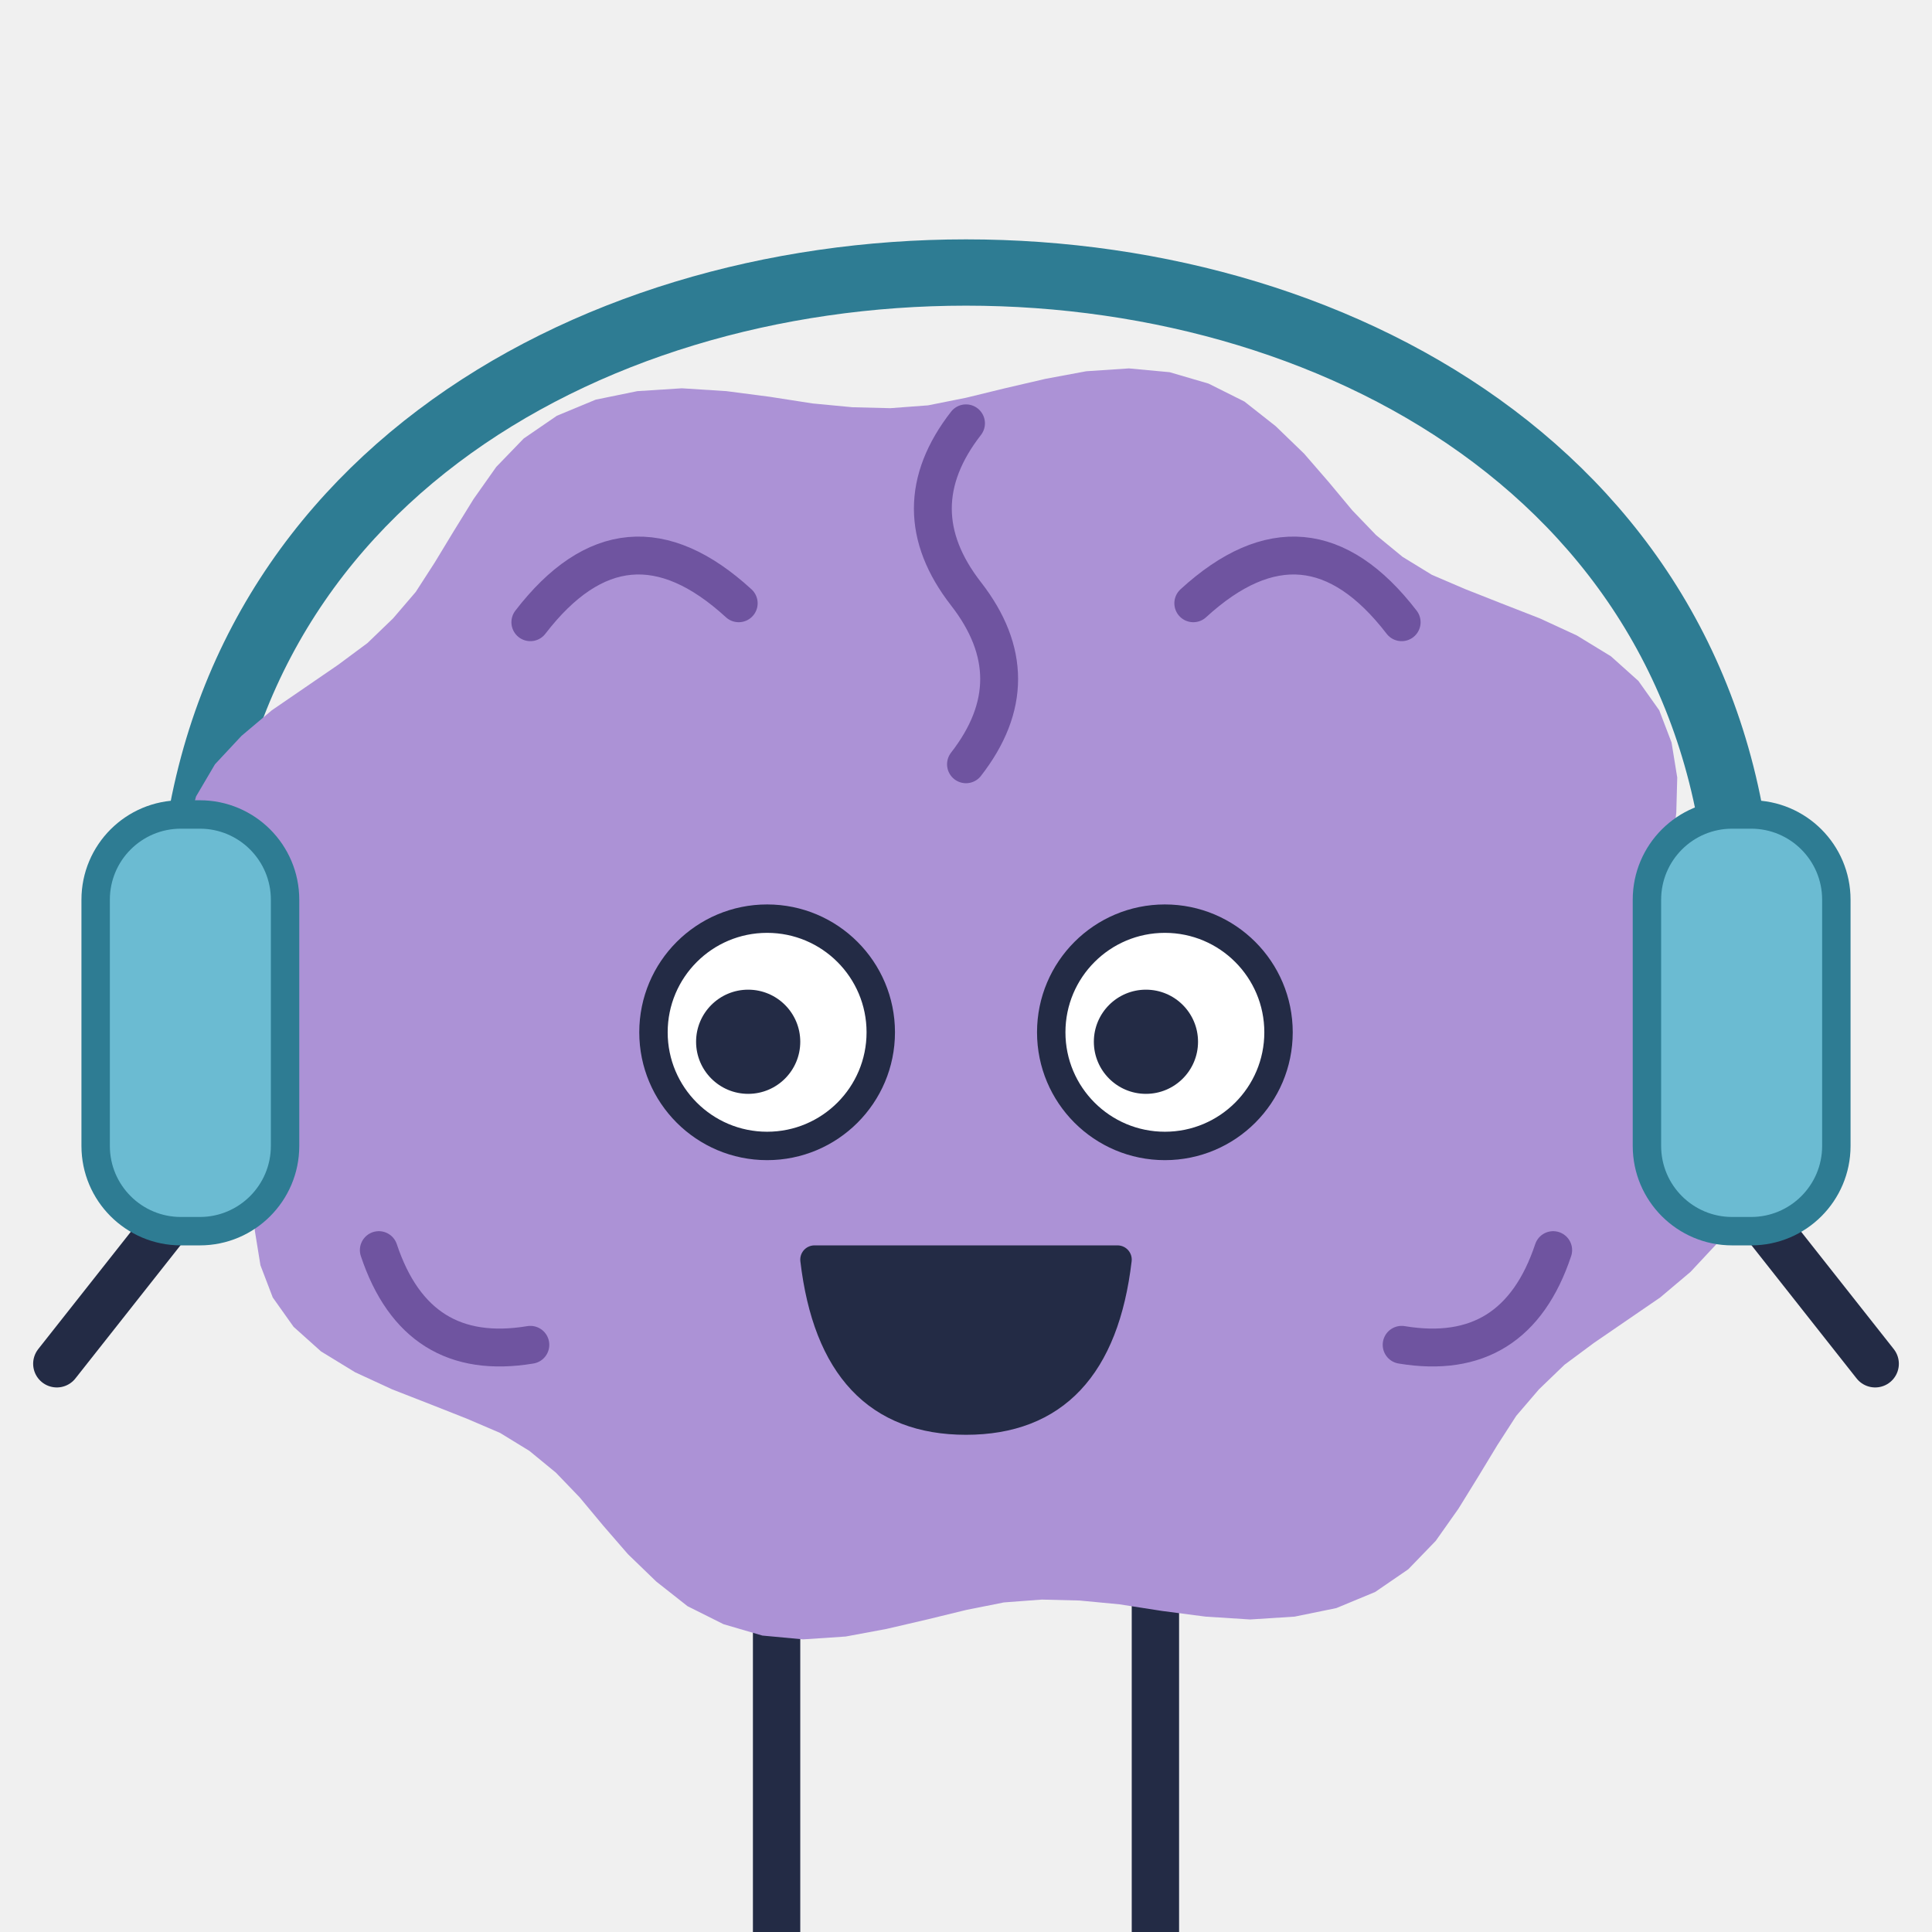
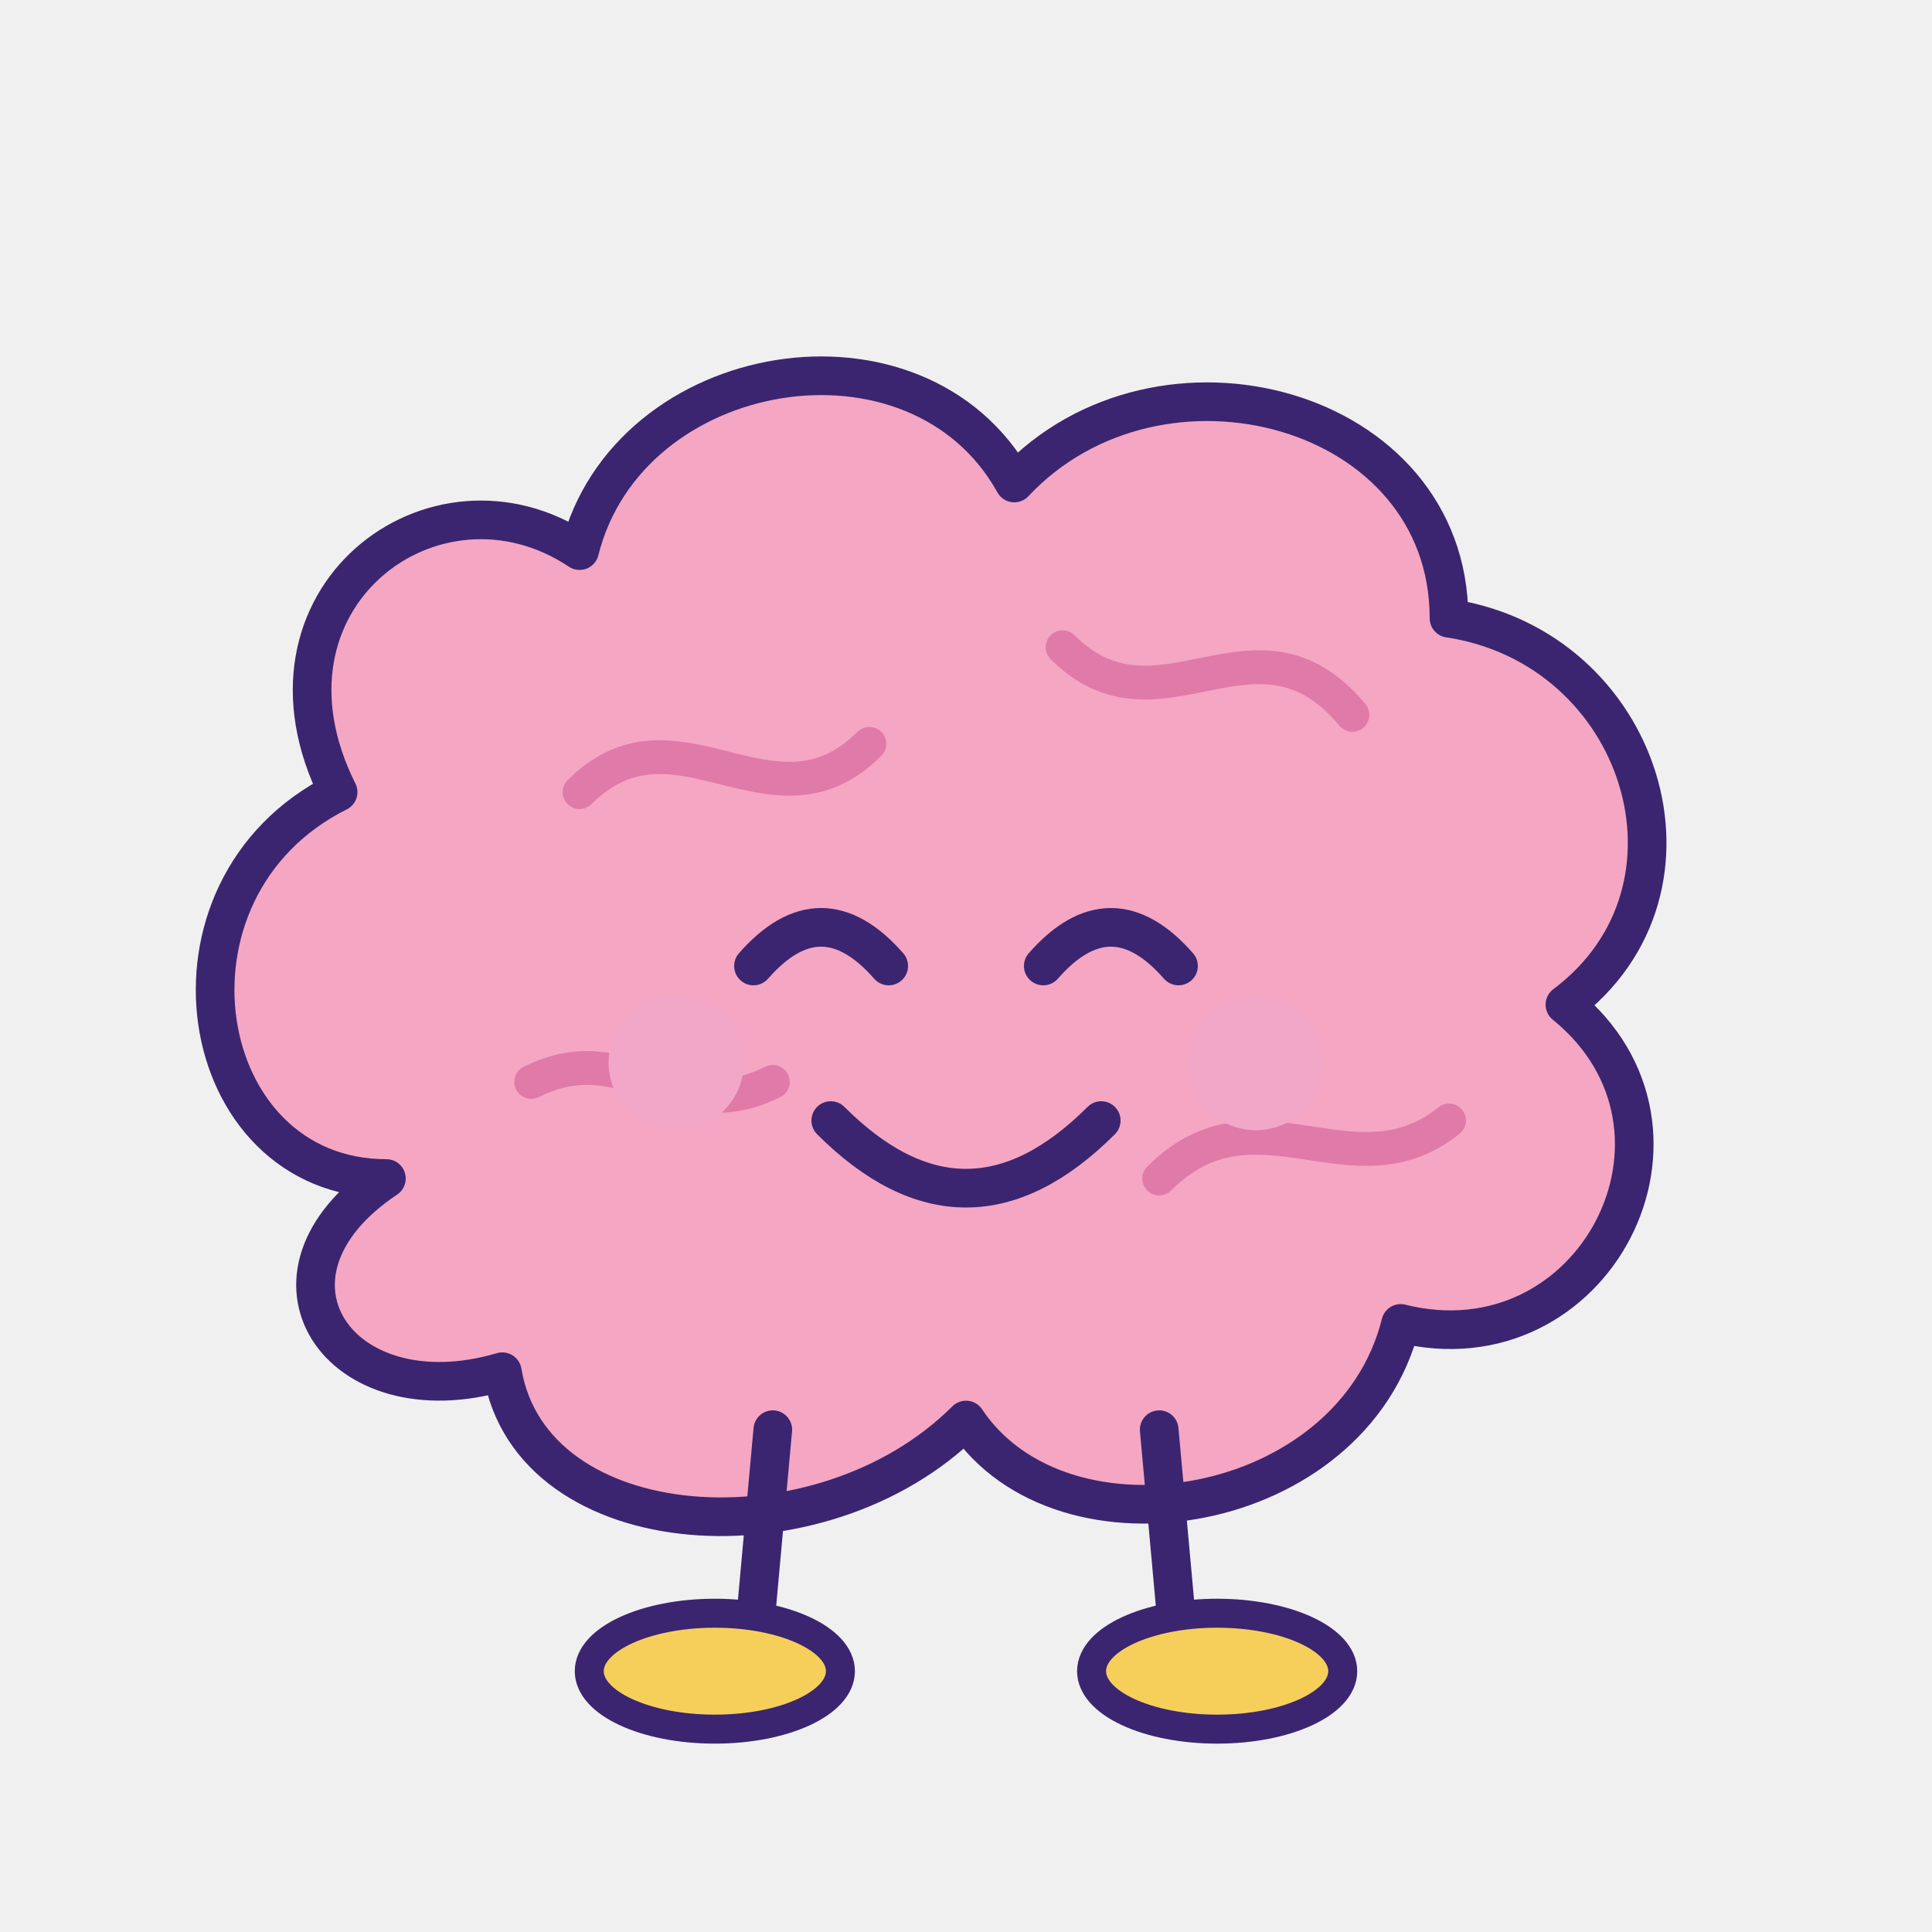
- <svg xmlns="http://www.w3.org/2000/svg" viewBox="18 14 204 204">
-   <g color="#232B45">
-     <ellipse cx="120" cy="236" rx="58" ry="7" fill="currentColor" opacity=".12" />
-     <path d="M100 180.3V224M140 180.3V224" fill="none" stroke="currentColor" stroke-width="5" stroke-linecap="round" stroke-linejoin="round" />
-     <ellipse cx="93" cy="226" rx="13" ry="7" fill="currentColor" />
-     <ellipse cx="147" cy="226" rx="13" ry="7" fill="currentColor" />
-     <path d="M46.1 130L24 158M193.9 130L216 158" fill="none" stroke="currentColor" stroke-width="5" stroke-linecap="round" stroke-linejoin="round" />
-     <path d="M38.1 112C40.1 19.7 199.9 19.7 201.9 112" fill="none" stroke="#2E7C93" stroke-width="7" stroke-linecap="round" />
-     <path d="M196.7 120L198.5 123.4L200.2 127L201.6 130.7L202.4 134.5L202.3 138.3L201.3 141.9L199.3 145.3L196.5 148.3L193.3 151L189.8 153.4L186.3 155.8L183.2 158.1L180.5 160.7L178.1 163.5L176.1 166.6L174.1 169.9L172 173.3L169.6 176.7L166.7 179.7L163.2 182.1L159.1 183.8L154.7 184.7L150 185L145.3 184.7L140.7 184.1L136.2 183.4L132 183L128 182.9L124 183.2L120 184L115.9 185L111.6 186L107.3 186.8L102.8 187.1L98.5 186.7L94.4 185.5L90.6 183.6L87.3 181L84.3 178.1L81.7 175.1L79.2 172.1L76.7 169.5L73.9 167.2L70.8 165.3L67.3 163.8L63.5 162.3L59.4 160.7L55.5 158.9L51.9 156.7L49 154.1L46.8 151L45.5 147.6L44.9 143.9L45 140.2L45.4 136.6L45.8 133.1L45.9 129.7L45.6 126.5L44.7 123.3L43.3 120L41.5 116.6L39.8 113L38.4 109.3L37.6 105.5L37.7 101.7L38.7 98.1L40.7 94.7L43.5 91.7L46.7 89L50.2 86.6L53.7 84.2L56.8 81.9L59.5 79.3L61.9 76.5L63.9 73.4L65.9 70.1L68 66.7L70.4 63.3L73.3 60.3L76.8 57.9L80.9 56.2L85.3 55.3L90 55L94.7 55.3L99.3 55.9L103.8 56.6L108 57L112 57.1L116 56.8L120 56L124.1 55L128.4 54L132.7 53.2L137.2 52.9L141.5 53.3L145.6 54.5L149.4 56.4L152.7 59L155.7 61.9L158.3 64.9L160.8 67.9L163.3 70.5L166.1 72.8L169.2 74.7L172.7 76.2L176.5 77.7L180.6 79.3L184.5 81.1L188.1 83.3L191 85.9L193.2 89L194.5 92.4L195.1 96.1L195 99.8L194.6 103.4L194.2 106.9L194.1 110.3L194.4 113.5L195.3 116.7Z" fill="#AC92D6" />
-     <path d="M120 58.7q-7 9 0 18t0 18" fill="none" stroke="#6F54A0" stroke-width="4" stroke-linecap="round" />
-     <path d="M74 79.7q10 -13 22 -2M144 77.7q12 -11 22 2M58 146q4 12 16 10M166 156q12 2 16 -10" fill="none" stroke="#6F54A0" stroke-width="4" stroke-linecap="round" />
-     <circle cx="99" cy="123" r="12" fill="#fff" stroke="#232B45" stroke-width="3" />
-     <circle cx="141" cy="123" r="12" fill="#fff" stroke="#232B45" stroke-width="3" />
-     <circle cx="97" cy="124" r="5.5" fill="#232B45" />
-     <circle cx="139" cy="124" r="5.5" fill="#232B45" />
-     <path d="M104 147h32q-2 17 -16 17t-16 -17z" fill="#232B45" stroke="#232B45" stroke-width="3" stroke-linejoin="round" />
-     <rect x="28.1" y="100" width="20" height="44" rx="9" fill="#6BBBD2" stroke="#2E7C93" stroke-width="3" stroke-linejoin="round" stroke-linecap="round" />
-     <rect x="191.9" y="100" width="20" height="44" rx="9" fill="#6BBBD2" stroke="#2E7C93" stroke-width="3" stroke-linejoin="round" stroke-linecap="round" />
-   </g>
+ <svg xmlns="http://www.w3.org/2000/svg" viewBox="0 -12 200 200">
+   <path d="M40,110 C20,110 15,80 35,70 C25,50 45,35 60,45 C65,25 95,20 105,38 C120,22 150,30 150,52 C170,55 178,80 162,92 C178,105 165,130 145,125 C140,145 110,150 100,135 C85,150 55,148 52,130 C35,135 25,120 40,110 Z" fill="#f4a6c3" stroke="#3b2570" stroke-width="4" stroke-linejoin="round" />
+   <path d="M60,70 C70,60 80,75 90,65 M110,55 C120,65 130,50 140,62 M55,100 C65,95 70,105 80,100 M120,110 C130,100 140,112 150,104" fill="none" stroke="#e07aa8" stroke-width="3.5" stroke-linecap="round" />
+   <path d="M80,136 L78,158 M120,136 L122,158" stroke="#3b2570" stroke-width="4" stroke-linecap="round" fill="none" />
+   <ellipse cx="74" cy="161" rx="13" ry="6" fill="#f6cf5a" stroke="#3b2570" stroke-width="3" />
+   <ellipse cx="126" cy="161" rx="13" ry="6" fill="#f6cf5a" stroke="#3b2570" stroke-width="3" />
+   <circle cx="70" cy="98" r="7" fill="#f2a7c8" />
+   <circle cx="130" cy="98" r="7" fill="#f2a7c8" />
+   <path d="M78,88 Q85,80 92,88 M108,88 Q115,80 122,88 M86,104 Q100,118 114,104" stroke="#3b2570" stroke-width="4" stroke-linecap="round" fill="none" />
</svg>
